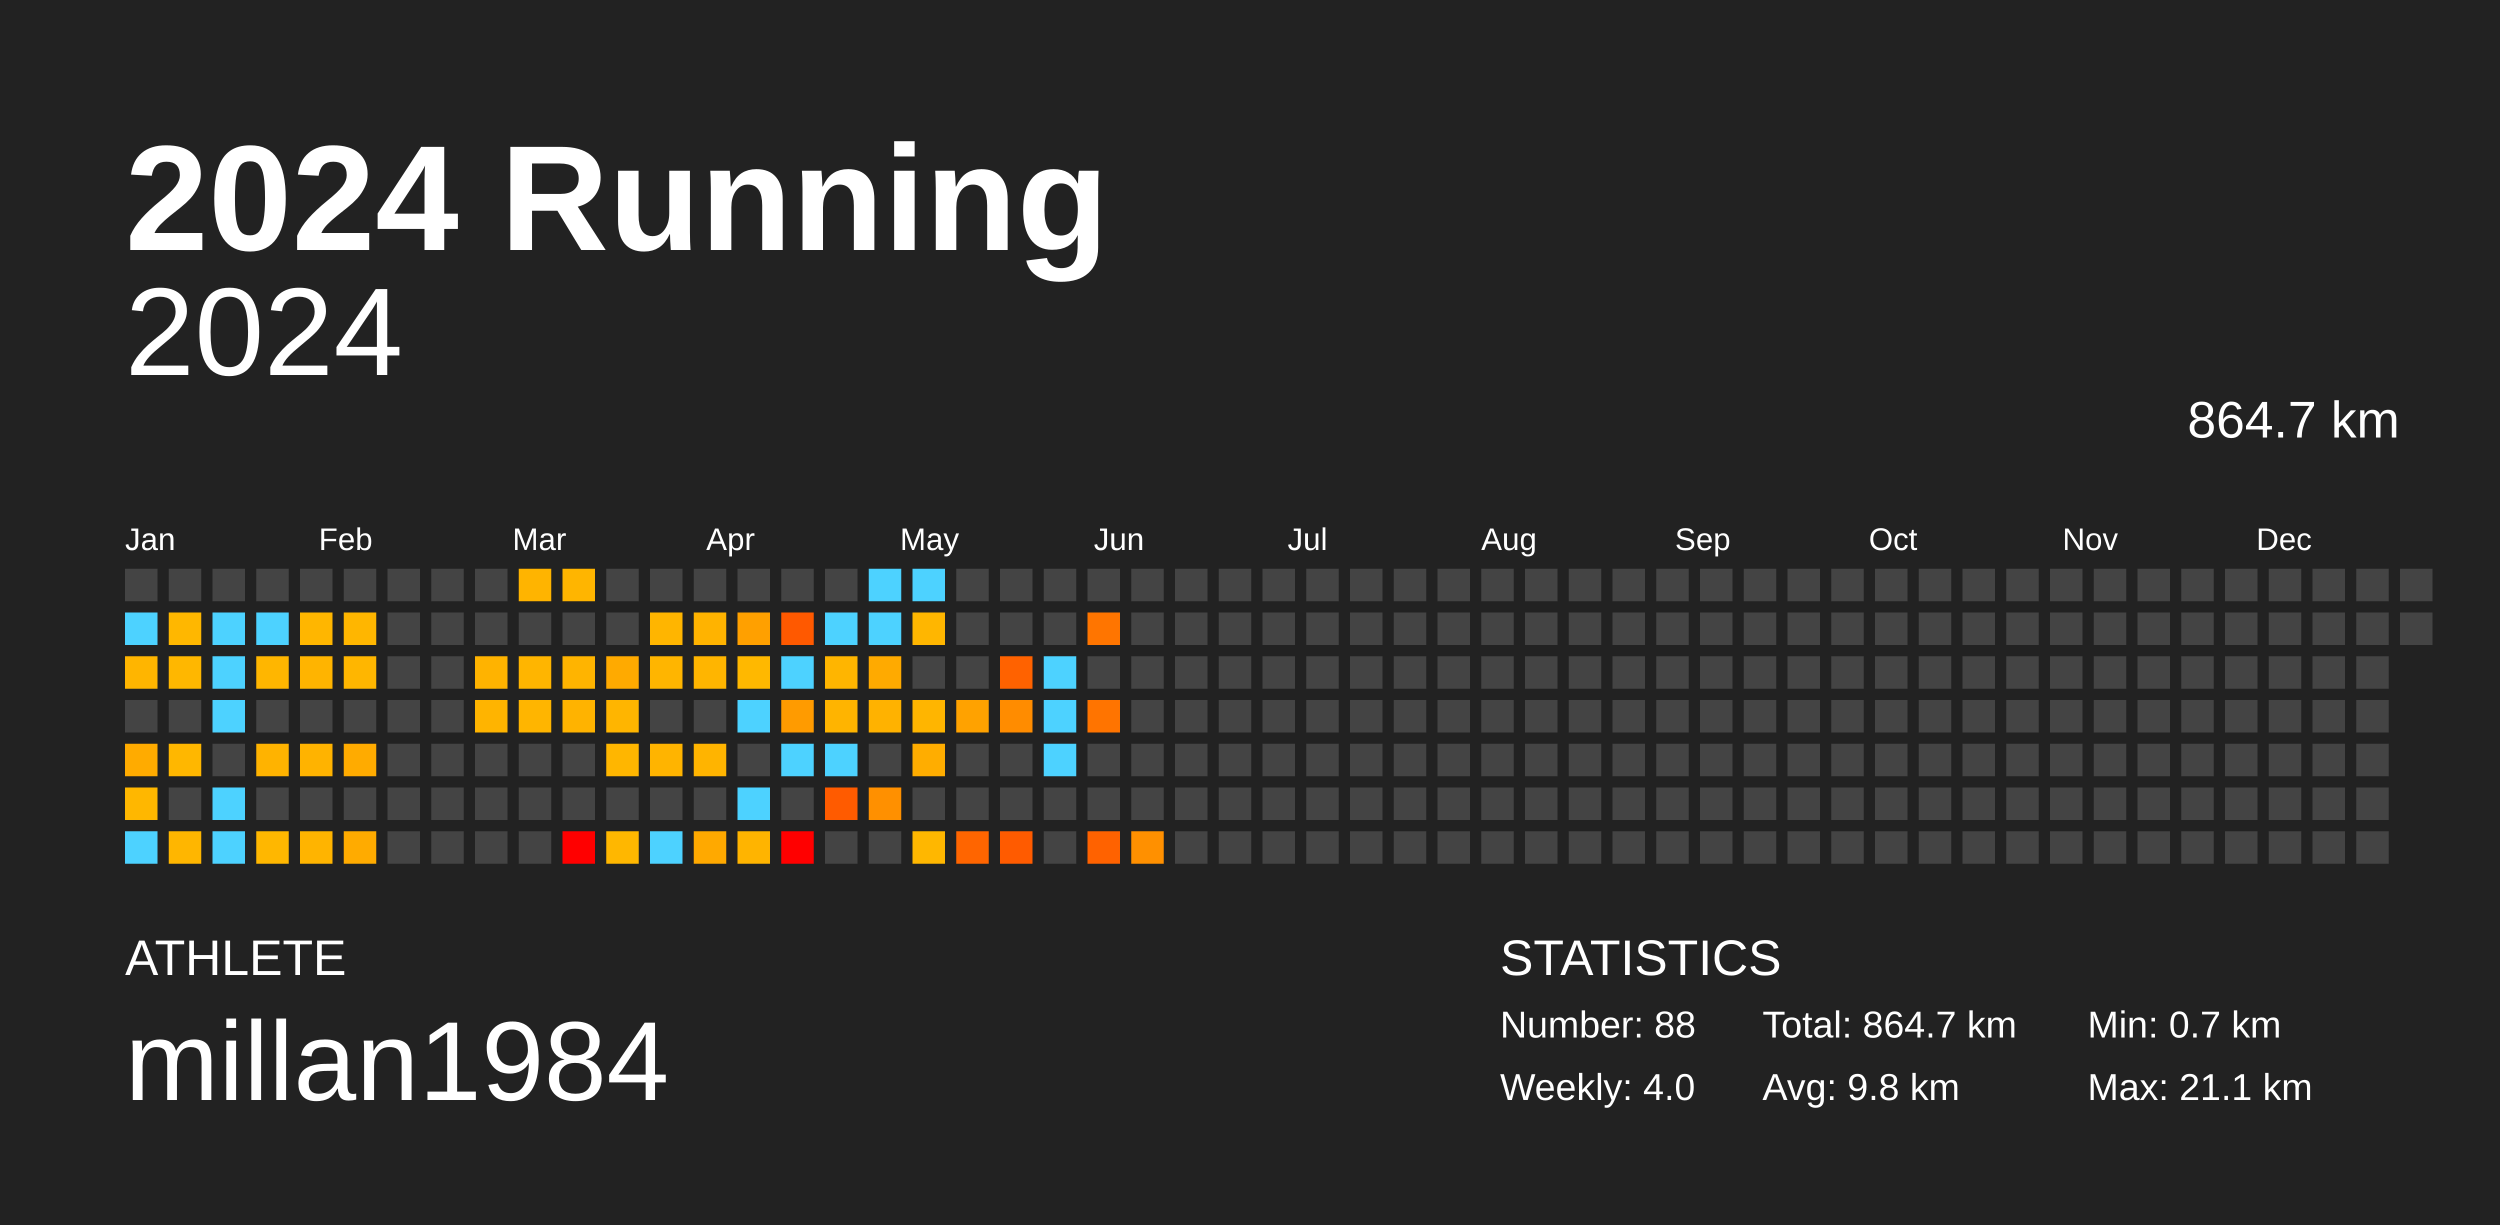
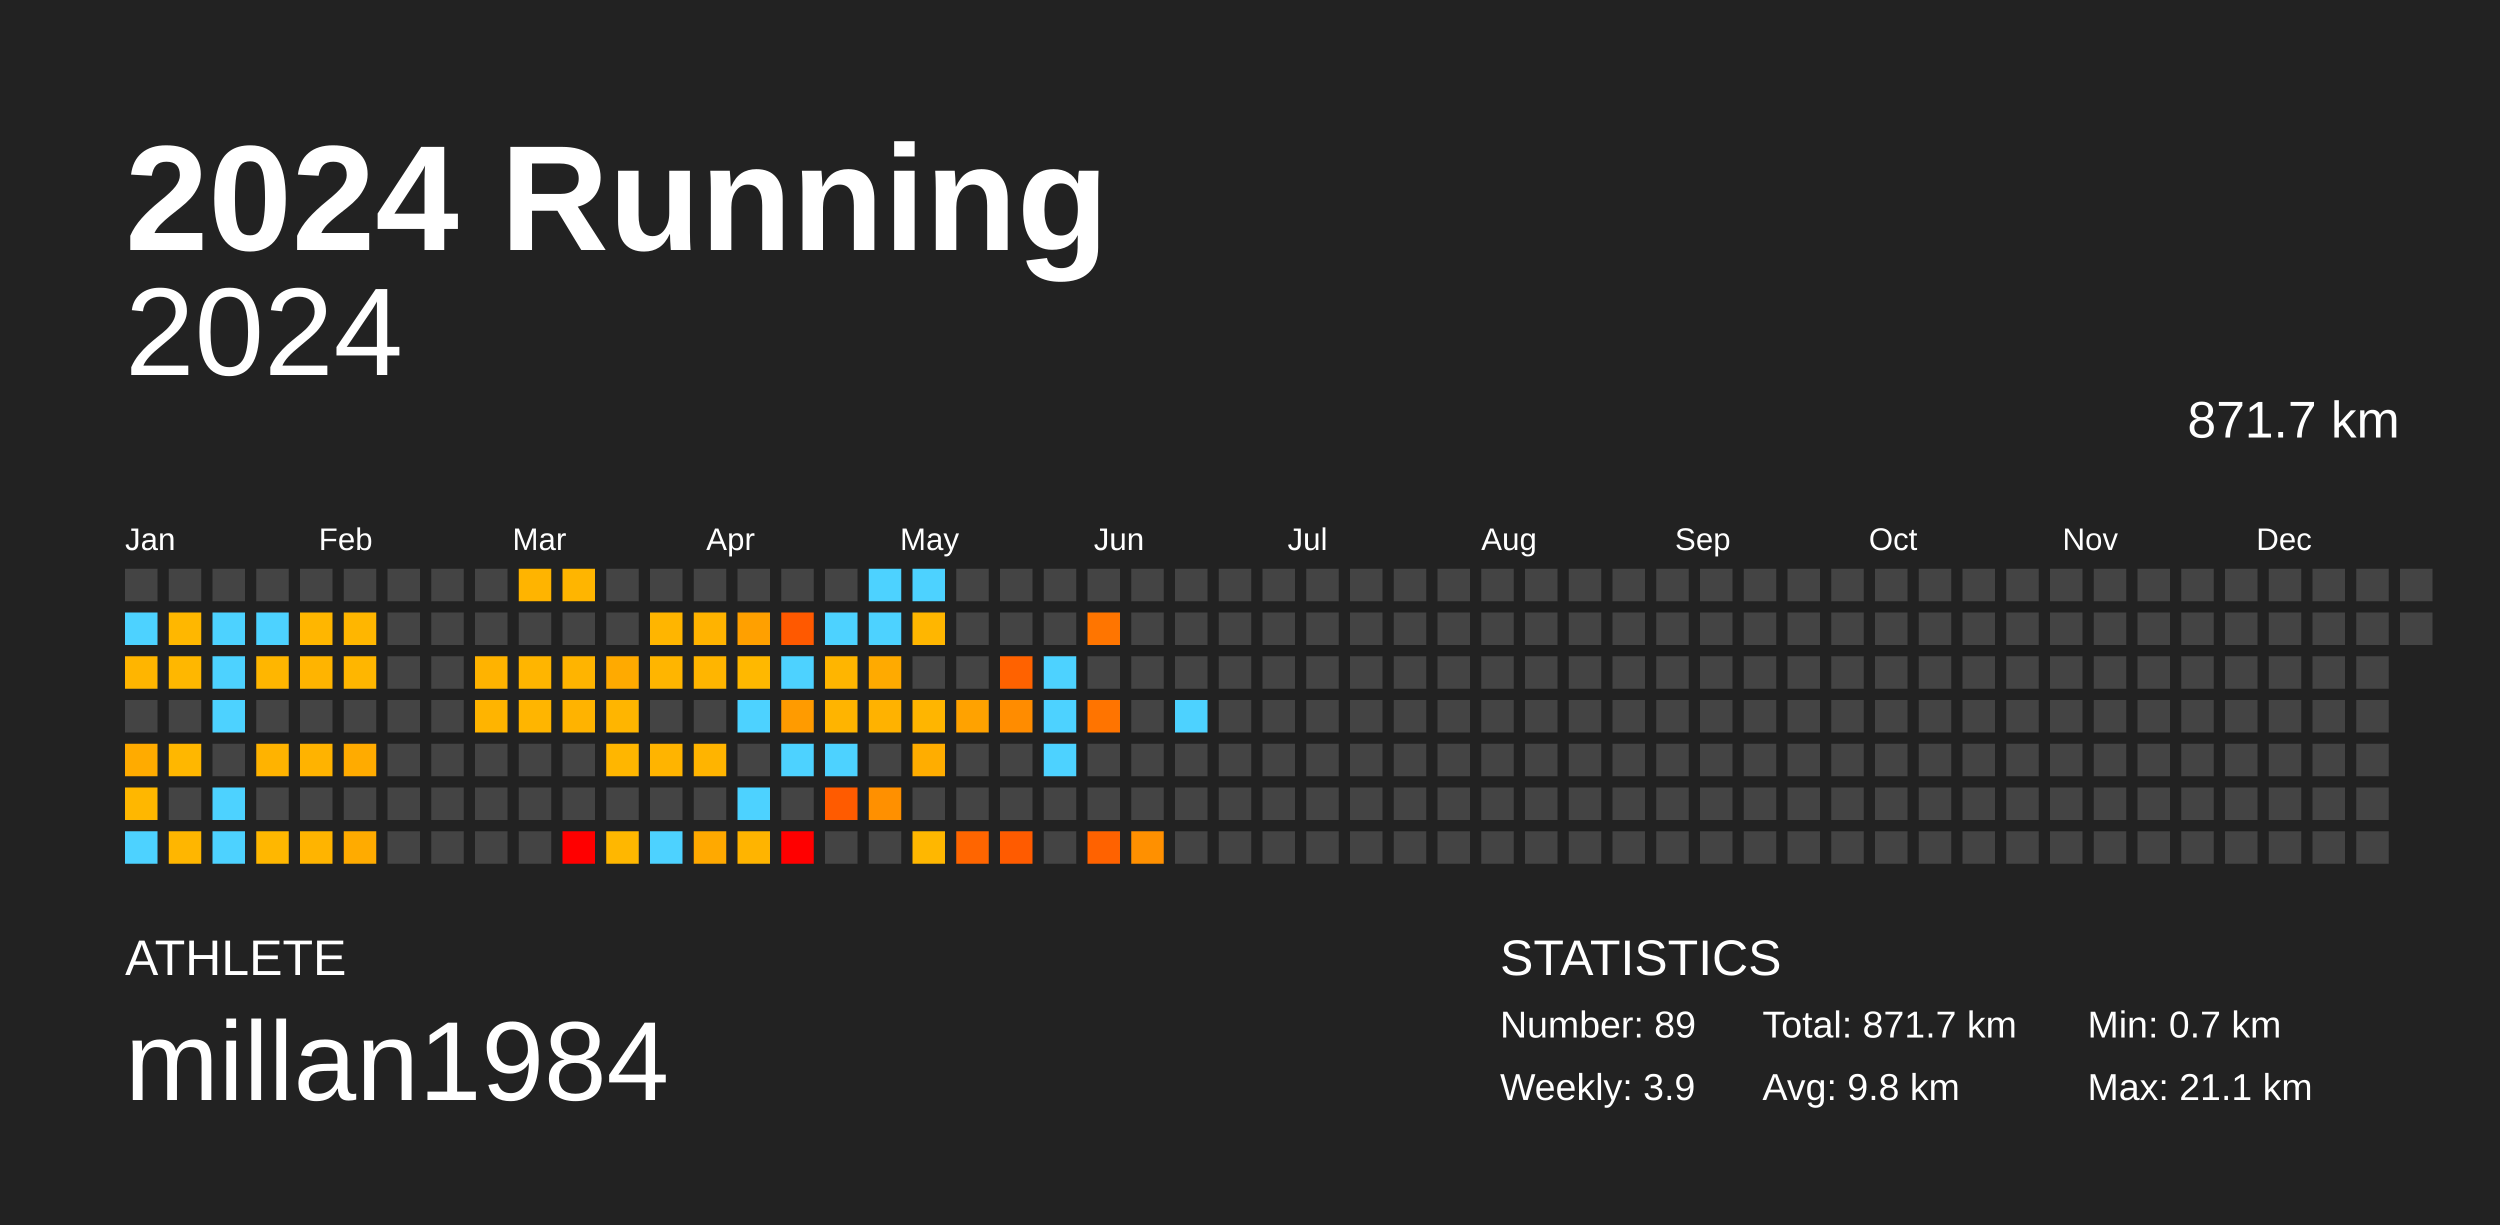
<svg xmlns="http://www.w3.org/2000/svg" baseProfile="full" height="98mm" version="1.1" viewBox="0,0,200,98" width="200mm">
  <defs />
  <rect fill="#222222" height="98" width="200" x="0" y="0" />
  <text fill="#FFFFFF" style="font-size:12px; font-family:Arial; font-weight:bold;" x="10" y="20">2024 Running</text>
  <text fill="#FFFFFF" style="font-size:4px; font-family:Arial" x="10" y="78">ATHLETE</text>
  <text fill="#FFFFFF" style="font-size:9px; font-family:Arial" x="10" y="88">millan1984</text>
  <text fill="#FFFFFF" style="font-size:4px; font-family:Arial" x="120" y="78">STATISTICS</text>
-   <text fill="#FFFFFF" style="font-size:3px; font-family:Arial" x="120" y="83">Number: 88</text>
-   <text fill="#FFFFFF" style="font-size:3px; font-family:Arial" x="120" y="88">Weekly: 4.0</text>
-   <text fill="#FFFFFF" style="font-size:3px; font-family:Arial" x="141" y="83">Total: 864.7 km</text>
+   <text fill="#FFFFFF" style="font-size:3px; font-family:Arial" x="120" y="83">Number: 89</text>
+   <text fill="#FFFFFF" style="font-size:3px; font-family:Arial" x="120" y="88">Weekly: 3.9</text>
+   <text fill="#FFFFFF" style="font-size:3px; font-family:Arial" x="141" y="83">Total: 871.7 km</text>
  <text fill="#FFFFFF" style="font-size:3px; font-family:Arial" x="141" y="88">Avg: 9.8 km</text>
  <text fill="#FFFFFF" style="font-size:3px; font-family:Arial" x="167" y="83">Min: 0.7 km</text>
  <text fill="#FFFFFF" style="font-size:3px; font-family:Arial" x="167" y="88">Max: 21.1 km</text>
  <text alignment-baseline="hanging" fill="#FFFFFF" style="font-size:10.0px; font-family:Arial;" x="10" y="30">2024</text>
-   <text alignment-baseline="hanging" fill="#FFFFFF" style="font-size:4.125px; font-family:Arial;" x="175" y="35">864.7 km</text>
+   <text alignment-baseline="hanging" fill="#FFFFFF" style="font-size:4.125px; font-family:Arial;" x="175" y="35">871.7 km</text>
  <text fill="#FFFFFF" style="font-size:2.5px; font-family:Arial" x="10.0" y="44">Jan</text>
  <text fill="#FFFFFF" style="font-size:2.5px; font-family:Arial" x="25.5" y="44">Feb</text>
  <text fill="#FFFFFF" style="font-size:2.5px; font-family:Arial" x="41.0" y="44">Mar</text>
  <text fill="#FFFFFF" style="font-size:2.5px; font-family:Arial" x="56.5" y="44">Apr</text>
  <text fill="#FFFFFF" style="font-size:2.5px; font-family:Arial" x="72.0" y="44">May</text>
  <text fill="#FFFFFF" style="font-size:2.5px; font-family:Arial" x="87.5" y="44">Jun</text>
  <text fill="#FFFFFF" style="font-size:2.5px; font-family:Arial" x="103.0" y="44">Jul</text>
  <text fill="#FFFFFF" style="font-size:2.5px; font-family:Arial" x="118.5" y="44">Aug</text>
  <text fill="#FFFFFF" style="font-size:2.5px; font-family:Arial" x="134.0" y="44">Sep</text>
  <text fill="#FFFFFF" style="font-size:2.5px; font-family:Arial" x="149.5" y="44">Oct</text>
  <text fill="#FFFFFF" style="font-size:2.5px; font-family:Arial" x="165.0" y="44">Nov</text>
  <text fill="#FFFFFF" style="font-size:2.5px; font-family:Arial" x="180.5" y="44">Dec</text>
  <rect fill="#444444" height="2.6" width="2.6" x="10.0" y="45.5" />
  <rect fill="#4dd2ff" height="2.6" width="2.6" x="10.0" y="49.0" />
  <rect fill="#ffb500" height="2.6" width="2.6" x="10.0" y="52.5" />
  <rect fill="#444444" height="2.6" width="2.6" x="10.0" y="56.0" />
  <rect fill="#ffab00" height="2.6" width="2.6" x="10.0" y="59.5" />
  <rect fill="#ffb700" height="2.6" width="2.6" x="10.0" y="63.0" />
  <rect fill="#4dd2ff" height="2.6" width="2.6" x="10.0" y="66.5" />
  <rect fill="#444444" height="2.6" width="2.6" x="13.5" y="45.5" />
  <rect fill="#ffb700" height="2.6" width="2.6" x="13.5" y="49.0" />
  <rect fill="#ffb700" height="2.6" width="2.6" x="13.5" y="52.5" />
  <rect fill="#444444" height="2.6" width="2.6" x="13.5" y="56.0" />
  <rect fill="#ffb700" height="2.6" width="2.6" x="13.5" y="59.5" />
  <rect fill="#444444" height="2.6" width="2.6" x="13.5" y="63.0" />
  <rect fill="#ffb600" height="2.6" width="2.6" x="13.5" y="66.5" />
  <rect fill="#444444" height="2.6" width="2.6" x="17.0" y="45.5" />
  <rect fill="#4dd2ff" height="2.6" width="2.6" x="17.0" y="49.0" />
  <rect fill="#4dd2ff" height="2.6" width="2.6" x="17.0" y="52.5" />
  <rect fill="#4dd2ff" height="2.6" width="2.6" x="17.0" y="56.0" />
  <rect fill="#444444" height="2.6" width="2.6" x="17.0" y="59.5" />
  <rect fill="#4dd2ff" height="2.6" width="2.6" x="17.0" y="63.0" />
  <rect fill="#4dd2ff" height="2.6" width="2.6" x="17.0" y="66.5" />
  <rect fill="#444444" height="2.6" width="2.6" x="20.5" y="45.5" />
  <rect fill="#4dd2ff" height="2.6" width="2.6" x="20.5" y="49.0" />
  <rect fill="#ffb600" height="2.6" width="2.6" x="20.5" y="52.5" />
  <rect fill="#444444" height="2.6" width="2.6" x="20.5" y="56.0" />
  <rect fill="#ffb300" height="2.6" width="2.6" x="20.5" y="59.5" />
  <rect fill="#444444" height="2.6" width="2.6" x="20.5" y="63.0" />
  <rect fill="#ffb700" height="2.6" width="2.6" x="20.5" y="66.5" />
  <rect fill="#444444" height="2.6" width="2.6" x="24.0" y="45.5" />
  <rect fill="#ffb600" height="2.6" width="2.6" x="24.0" y="49.0" />
  <rect fill="#ffb400" height="2.6" width="2.6" x="24.0" y="52.5" />
  <rect fill="#444444" height="2.6" width="2.6" x="24.0" y="56.0" />
  <rect fill="#ffb300" height="2.6" width="2.6" x="24.0" y="59.5" />
  <rect fill="#444444" height="2.6" width="2.6" x="24.0" y="63.0" />
  <rect fill="#ffb400" height="2.6" width="2.6" x="24.0" y="66.5" />
  <rect fill="#444444" height="2.6" width="2.6" x="27.5" y="45.5" />
  <rect fill="#ffb600" height="2.6" width="2.6" x="27.5" y="49.0" />
  <rect fill="#ffb600" height="2.6" width="2.6" x="27.5" y="52.5" />
  <rect fill="#444444" height="2.6" width="2.6" x="27.5" y="56.0" />
  <rect fill="#ffab00" height="2.6" width="2.6" x="27.5" y="59.5" />
  <rect fill="#444444" height="2.6" width="2.6" x="27.5" y="63.0" />
  <rect fill="#ffab00" height="2.6" width="2.6" x="27.5" y="66.5" />
  <rect fill="#444444" height="2.6" width="2.6" x="31.0" y="45.5" />
  <rect fill="#444444" height="2.6" width="2.6" x="31.0" y="49.0" />
  <rect fill="#444444" height="2.6" width="2.6" x="31.0" y="52.5" />
  <rect fill="#444444" height="2.6" width="2.6" x="31.0" y="56.0" />
  <rect fill="#444444" height="2.6" width="2.6" x="31.0" y="59.5" />
  <rect fill="#444444" height="2.6" width="2.6" x="31.0" y="63.0" />
  <rect fill="#444444" height="2.6" width="2.6" x="31.0" y="66.5" />
  <rect fill="#444444" height="2.6" width="2.6" x="34.5" y="45.5" />
  <rect fill="#444444" height="2.6" width="2.6" x="34.5" y="49.0" />
  <rect fill="#444444" height="2.6" width="2.6" x="34.5" y="52.5" />
  <rect fill="#444444" height="2.6" width="2.6" x="34.5" y="56.0" />
  <rect fill="#444444" height="2.6" width="2.6" x="34.5" y="59.5" />
  <rect fill="#444444" height="2.6" width="2.6" x="34.5" y="63.0" />
  <rect fill="#444444" height="2.6" width="2.6" x="34.5" y="66.5" />
  <rect fill="#444444" height="2.6" width="2.6" x="38.0" y="45.5" />
  <rect fill="#444444" height="2.6" width="2.6" x="38.0" y="49.0" />
  <rect fill="#ffb300" height="2.6" width="2.6" x="38.0" y="52.5" />
  <rect fill="#ffb400" height="2.6" width="2.6" x="38.0" y="56.0" />
  <rect fill="#444444" height="2.6" width="2.6" x="38.0" y="59.5" />
  <rect fill="#444444" height="2.6" width="2.6" x="38.0" y="63.0" />
  <rect fill="#444444" height="2.6" width="2.6" x="38.0" y="66.5" />
  <rect fill="#ffb400" height="2.6" width="2.6" x="41.5" y="45.5" />
  <rect fill="#444444" height="2.6" width="2.6" x="41.5" y="49.0" />
  <rect fill="#ffb500" height="2.6" width="2.6" x="41.5" y="52.5" />
  <rect fill="#ffb500" height="2.6" width="2.6" x="41.5" y="56.0" />
  <rect fill="#444444" height="2.6" width="2.6" x="41.5" y="59.5" />
  <rect fill="#444444" height="2.6" width="2.6" x="41.5" y="63.0" />
  <rect fill="#444444" height="2.6" width="2.6" x="41.5" y="66.5" />
  <rect fill="#ffb500" height="2.6" width="2.6" x="45.0" y="45.5" />
  <rect fill="#444444" height="2.6" width="2.6" x="45.0" y="49.0" />
  <rect fill="#ffb400" height="2.6" width="2.6" x="45.0" y="52.5" />
  <rect fill="#ffb300" height="2.6" width="2.6" x="45.0" y="56.0" />
  <rect fill="#444444" height="2.6" width="2.6" x="45.0" y="59.5" />
  <rect fill="#444444" height="2.6" width="2.6" x="45.0" y="63.0" />
  <rect fill="red" height="2.6" width="2.6" x="45.0" y="66.5" />
  <rect fill="#444444" height="2.6" width="2.6" x="48.5" y="45.5" />
  <rect fill="#444444" height="2.6" width="2.6" x="48.5" y="49.0" />
  <rect fill="#ffaa00" height="2.6" width="2.6" x="48.5" y="52.5" />
  <rect fill="#ffb500" height="2.6" width="2.6" x="48.5" y="56.0" />
  <rect fill="#ffb600" height="2.6" width="2.6" x="48.5" y="59.5" />
  <rect fill="#444444" height="2.6" width="2.6" x="48.5" y="63.0" />
  <rect fill="#ffb700" height="2.6" width="2.6" x="48.5" y="66.5" />
  <rect fill="#444444" height="2.6" width="2.6" x="52.0" y="45.5" />
  <rect fill="#ffb500" height="2.6" width="2.6" x="52.0" y="49.0" />
  <rect fill="#ffb500" height="2.6" width="2.6" x="52.0" y="52.5" />
  <rect fill="#444444" height="2.6" width="2.6" x="52.0" y="56.0" />
  <rect fill="#ffb400" height="2.6" width="2.6" x="52.0" y="59.5" />
  <rect fill="#444444" height="2.6" width="2.6" x="52.0" y="63.0" />
  <rect fill="#4dd2ff" height="2.6" width="2.6" x="52.0" y="66.5" />
  <rect fill="#444444" height="2.6" width="2.6" x="55.5" y="45.5" />
  <rect fill="#ffb300" height="2.6" width="2.6" x="55.5" y="49.0" />
  <rect fill="#ffb500" height="2.6" width="2.6" x="55.5" y="52.5" />
  <rect fill="#444444" height="2.6" width="2.6" x="55.5" y="56.0" />
  <rect fill="#ffb400" height="2.6" width="2.6" x="55.5" y="59.5" />
  <rect fill="#444444" height="2.6" width="2.6" x="55.5" y="63.0" />
  <rect fill="#ffa900" height="2.6" width="2.6" x="55.5" y="66.5" />
  <rect fill="#444444" height="2.6" width="2.6" x="59.0" y="45.5" />
  <rect fill="#ffa000" height="2.6" width="2.6" x="59.0" y="49.0" />
  <rect fill="#ffb800" height="2.6" width="2.6" x="59.0" y="52.5" />
  <rect fill="#4dd2ff" height="2.6" width="2.6" x="59.0" y="56.0" />
  <rect fill="#444444" height="2.6" width="2.6" x="59.0" y="59.5" />
  <rect fill="#4dd2ff" height="2.6" width="2.6" x="59.0" y="63.0" />
  <rect fill="#ffb400" height="2.6" width="2.6" x="59.0" y="66.5" />
  <rect fill="#444444" height="2.6" width="2.6" x="62.5" y="45.5" />
  <rect fill="#ff5900" height="2.6" width="2.6" x="62.5" y="49.0" />
  <rect fill="#4dd2ff" height="2.6" width="2.6" x="62.5" y="52.5" />
  <rect fill="#ff9b00" height="2.6" width="2.6" x="62.5" y="56.0" />
  <rect fill="#4dd2ff" height="2.6" width="2.6" x="62.5" y="59.5" />
  <rect fill="#444444" height="2.6" width="2.6" x="62.5" y="63.0" />
  <rect fill="red" height="2.6" width="2.6" x="62.5" y="66.5" />
  <rect fill="#444444" height="2.6" width="2.6" x="66.0" y="45.5" />
  <rect fill="#4dd2ff" height="2.6" width="2.6" x="66.0" y="49.0" />
  <rect fill="#ffb500" height="2.6" width="2.6" x="66.0" y="52.5" />
  <rect fill="#ffb400" height="2.6" width="2.6" x="66.0" y="56.0" />
  <rect fill="#4dd2ff" height="2.6" width="2.6" x="66.0" y="59.5" />
  <rect fill="#ff5b00" height="2.6" width="2.6" x="66.0" y="63.0" />
  <rect fill="#444444" height="2.6" width="2.6" x="66.0" y="66.5" />
  <rect fill="#4dd2ff" height="2.6" width="2.6" x="69.5" y="45.5" />
  <rect fill="#4dd2ff" height="2.6" width="2.6" x="69.5" y="49.0" />
  <rect fill="#ffaa00" height="2.6" width="2.6" x="69.5" y="52.5" />
  <rect fill="#ffb200" height="2.6" width="2.6" x="69.5" y="56.0" />
  <rect fill="#444444" height="2.6" width="2.6" x="69.5" y="59.5" />
  <rect fill="#ff9000" height="2.6" width="2.6" x="69.5" y="63.0" />
  <rect fill="#444444" height="2.6" width="2.6" x="69.5" y="66.5" />
  <rect fill="#4dd2ff" height="2.6" width="2.6" x="73.0" y="45.5" />
  <rect fill="#ffb600" height="2.6" width="2.6" x="73.0" y="49.0" />
  <rect fill="#444444" height="2.6" width="2.6" x="73.0" y="52.5" />
  <rect fill="#ffb500" height="2.6" width="2.6" x="73.0" y="56.0" />
  <rect fill="#ffad00" height="2.6" width="2.6" x="73.0" y="59.5" />
  <rect fill="#444444" height="2.6" width="2.6" x="73.0" y="63.0" />
  <rect fill="#ffb700" height="2.6" width="2.6" x="73.0" y="66.5" />
  <rect fill="#444444" height="2.6" width="2.6" x="76.5" y="45.5" />
  <rect fill="#444444" height="2.6" width="2.6" x="76.5" y="49.0" />
  <rect fill="#444444" height="2.6" width="2.6" x="76.5" y="52.5" />
  <rect fill="#ffa200" height="2.6" width="2.6" x="76.5" y="56.0" />
  <rect fill="#444444" height="2.6" width="2.6" x="76.5" y="59.5" />
  <rect fill="#444444" height="2.6" width="2.6" x="76.5" y="63.0" />
  <rect fill="#ff6500" height="2.6" width="2.6" x="76.5" y="66.5" />
  <rect fill="#444444" height="2.6" width="2.6" x="80.0" y="45.5" />
  <rect fill="#444444" height="2.6" width="2.6" x="80.0" y="49.0" />
  <rect fill="#ff6200" height="2.6" width="2.6" x="80.0" y="52.5" />
  <rect fill="#ff8c00" height="2.6" width="2.6" x="80.0" y="56.0" />
  <rect fill="#444444" height="2.6" width="2.6" x="80.0" y="59.5" />
  <rect fill="#444444" height="2.6" width="2.6" x="80.0" y="63.0" />
  <rect fill="#ff5b00" height="2.6" width="2.6" x="80.0" y="66.5" />
  <rect fill="#444444" height="2.6" width="2.6" x="83.5" y="45.5" />
  <rect fill="#444444" height="2.6" width="2.6" x="83.5" y="49.0" />
  <rect fill="#4dd2ff" height="2.6" width="2.6" x="83.5" y="52.5" />
  <rect fill="#4dd2ff" height="2.6" width="2.6" x="83.5" y="56.0" />
  <rect fill="#4dd2ff" height="2.6" width="2.6" x="83.5" y="59.5" />
  <rect fill="#444444" height="2.6" width="2.6" x="83.5" y="63.0" />
  <rect fill="#444444" height="2.6" width="2.6" x="83.5" y="66.5" />
  <rect fill="#444444" height="2.6" width="2.6" x="87.0" y="45.5" />
  <rect fill="#ff7500" height="2.6" width="2.6" x="87.0" y="49.0" />
  <rect fill="#444444" height="2.6" width="2.6" x="87.0" y="52.5" />
  <rect fill="#ff7400" height="2.6" width="2.6" x="87.0" y="56.0" />
  <rect fill="#444444" height="2.6" width="2.6" x="87.0" y="59.5" />
  <rect fill="#444444" height="2.6" width="2.6" x="87.0" y="63.0" />
  <rect fill="#ff6200" height="2.6" width="2.6" x="87.0" y="66.5" />
  <rect fill="#444444" height="2.6" width="2.6" x="90.5" y="45.5" />
  <rect fill="#444444" height="2.6" width="2.6" x="90.5" y="49.0" />
  <rect fill="#444444" height="2.6" width="2.6" x="90.5" y="52.5" />
  <rect fill="#444444" height="2.6" width="2.6" x="90.5" y="56.0" />
  <rect fill="#444444" height="2.6" width="2.6" x="90.5" y="59.5" />
  <rect fill="#444444" height="2.6" width="2.6" x="90.5" y="63.0" />
  <rect fill="#ff9000" height="2.6" width="2.6" x="90.5" y="66.5" />
  <rect fill="#444444" height="2.6" width="2.6" x="94.0" y="45.5" />
  <rect fill="#444444" height="2.6" width="2.6" x="94.0" y="49.0" />
  <rect fill="#444444" height="2.6" width="2.6" x="94.0" y="52.5" />
-   <rect fill="#444444" height="2.6" width="2.6" x="94.0" y="56.0" />
+   <rect fill="#4dd2ff" height="2.6" width="2.6" x="94.0" y="56.0" />
  <rect fill="#444444" height="2.6" width="2.6" x="94.0" y="59.5" />
  <rect fill="#444444" height="2.6" width="2.6" x="94.0" y="63.0" />
  <rect fill="#444444" height="2.6" width="2.6" x="94.0" y="66.5" />
  <rect fill="#444444" height="2.6" width="2.6" x="97.5" y="45.5" />
  <rect fill="#444444" height="2.6" width="2.6" x="97.5" y="49.0" />
  <rect fill="#444444" height="2.6" width="2.6" x="97.5" y="52.5" />
  <rect fill="#444444" height="2.6" width="2.6" x="97.5" y="56.0" />
  <rect fill="#444444" height="2.6" width="2.6" x="97.5" y="59.5" />
  <rect fill="#444444" height="2.6" width="2.6" x="97.5" y="63.0" />
  <rect fill="#444444" height="2.6" width="2.6" x="97.5" y="66.5" />
  <rect fill="#444444" height="2.6" width="2.6" x="101.0" y="45.5" />
  <rect fill="#444444" height="2.6" width="2.6" x="101.0" y="49.0" />
  <rect fill="#444444" height="2.6" width="2.6" x="101.0" y="52.5" />
  <rect fill="#444444" height="2.6" width="2.6" x="101.0" y="56.0" />
  <rect fill="#444444" height="2.6" width="2.6" x="101.0" y="59.5" />
  <rect fill="#444444" height="2.6" width="2.6" x="101.0" y="63.0" />
  <rect fill="#444444" height="2.6" width="2.6" x="101.0" y="66.5" />
  <rect fill="#444444" height="2.6" width="2.6" x="104.5" y="45.5" />
  <rect fill="#444444" height="2.6" width="2.6" x="104.5" y="49.0" />
  <rect fill="#444444" height="2.6" width="2.6" x="104.5" y="52.5" />
  <rect fill="#444444" height="2.6" width="2.6" x="104.5" y="56.0" />
  <rect fill="#444444" height="2.6" width="2.6" x="104.5" y="59.5" />
  <rect fill="#444444" height="2.6" width="2.6" x="104.5" y="63.0" />
  <rect fill="#444444" height="2.6" width="2.6" x="104.5" y="66.5" />
  <rect fill="#444444" height="2.6" width="2.6" x="108.0" y="45.5" />
  <rect fill="#444444" height="2.6" width="2.6" x="108.0" y="49.0" />
  <rect fill="#444444" height="2.6" width="2.6" x="108.0" y="52.5" />
  <rect fill="#444444" height="2.6" width="2.6" x="108.0" y="56.0" />
  <rect fill="#444444" height="2.6" width="2.6" x="108.0" y="59.5" />
  <rect fill="#444444" height="2.6" width="2.6" x="108.0" y="63.0" />
  <rect fill="#444444" height="2.6" width="2.6" x="108.0" y="66.5" />
  <rect fill="#444444" height="2.6" width="2.6" x="111.5" y="45.5" />
  <rect fill="#444444" height="2.6" width="2.6" x="111.5" y="49.0" />
  <rect fill="#444444" height="2.6" width="2.6" x="111.5" y="52.5" />
  <rect fill="#444444" height="2.6" width="2.6" x="111.5" y="56.0" />
  <rect fill="#444444" height="2.6" width="2.6" x="111.5" y="59.5" />
  <rect fill="#444444" height="2.6" width="2.6" x="111.5" y="63.0" />
  <rect fill="#444444" height="2.6" width="2.6" x="111.5" y="66.5" />
  <rect fill="#444444" height="2.6" width="2.6" x="115.0" y="45.5" />
  <rect fill="#444444" height="2.6" width="2.6" x="115.0" y="49.0" />
  <rect fill="#444444" height="2.6" width="2.6" x="115.0" y="52.5" />
  <rect fill="#444444" height="2.6" width="2.6" x="115.0" y="56.0" />
  <rect fill="#444444" height="2.6" width="2.6" x="115.0" y="59.5" />
  <rect fill="#444444" height="2.6" width="2.6" x="115.0" y="63.0" />
  <rect fill="#444444" height="2.6" width="2.6" x="115.0" y="66.5" />
  <rect fill="#444444" height="2.6" width="2.6" x="118.5" y="45.5" />
  <rect fill="#444444" height="2.6" width="2.6" x="118.5" y="49.0" />
  <rect fill="#444444" height="2.6" width="2.6" x="118.5" y="52.5" />
  <rect fill="#444444" height="2.6" width="2.6" x="118.5" y="56.0" />
  <rect fill="#444444" height="2.6" width="2.6" x="118.5" y="59.5" />
  <rect fill="#444444" height="2.6" width="2.6" x="118.5" y="63.0" />
  <rect fill="#444444" height="2.6" width="2.6" x="118.5" y="66.5" />
  <rect fill="#444444" height="2.6" width="2.6" x="122.0" y="45.5" />
  <rect fill="#444444" height="2.6" width="2.6" x="122.0" y="49.0" />
  <rect fill="#444444" height="2.6" width="2.6" x="122.0" y="52.5" />
  <rect fill="#444444" height="2.6" width="2.6" x="122.0" y="56.0" />
  <rect fill="#444444" height="2.6" width="2.6" x="122.0" y="59.5" />
  <rect fill="#444444" height="2.6" width="2.6" x="122.0" y="63.0" />
  <rect fill="#444444" height="2.6" width="2.6" x="122.0" y="66.5" />
  <rect fill="#444444" height="2.6" width="2.6" x="125.5" y="45.5" />
  <rect fill="#444444" height="2.6" width="2.6" x="125.5" y="49.0" />
  <rect fill="#444444" height="2.6" width="2.6" x="125.5" y="52.5" />
  <rect fill="#444444" height="2.6" width="2.6" x="125.5" y="56.0" />
  <rect fill="#444444" height="2.6" width="2.6" x="125.5" y="59.5" />
  <rect fill="#444444" height="2.6" width="2.6" x="125.5" y="63.0" />
  <rect fill="#444444" height="2.6" width="2.6" x="125.5" y="66.5" />
  <rect fill="#444444" height="2.6" width="2.6" x="129.0" y="45.5" />
  <rect fill="#444444" height="2.6" width="2.6" x="129.0" y="49.0" />
  <rect fill="#444444" height="2.6" width="2.6" x="129.0" y="52.5" />
  <rect fill="#444444" height="2.6" width="2.6" x="129.0" y="56.0" />
  <rect fill="#444444" height="2.6" width="2.6" x="129.0" y="59.5" />
  <rect fill="#444444" height="2.6" width="2.6" x="129.0" y="63.0" />
  <rect fill="#444444" height="2.6" width="2.6" x="129.0" y="66.5" />
  <rect fill="#444444" height="2.6" width="2.6" x="132.5" y="45.5" />
  <rect fill="#444444" height="2.6" width="2.6" x="132.5" y="49.0" />
  <rect fill="#444444" height="2.6" width="2.6" x="132.5" y="52.5" />
  <rect fill="#444444" height="2.6" width="2.6" x="132.5" y="56.0" />
  <rect fill="#444444" height="2.6" width="2.6" x="132.5" y="59.5" />
  <rect fill="#444444" height="2.6" width="2.6" x="132.5" y="63.0" />
  <rect fill="#444444" height="2.6" width="2.6" x="132.5" y="66.5" />
  <rect fill="#444444" height="2.6" width="2.6" x="136.0" y="45.5" />
  <rect fill="#444444" height="2.6" width="2.6" x="136.0" y="49.0" />
  <rect fill="#444444" height="2.6" width="2.6" x="136.0" y="52.5" />
  <rect fill="#444444" height="2.6" width="2.6" x="136.0" y="56.0" />
  <rect fill="#444444" height="2.6" width="2.6" x="136.0" y="59.5" />
  <rect fill="#444444" height="2.6" width="2.6" x="136.0" y="63.0" />
  <rect fill="#444444" height="2.6" width="2.6" x="136.0" y="66.5" />
  <rect fill="#444444" height="2.6" width="2.6" x="139.5" y="45.5" />
  <rect fill="#444444" height="2.6" width="2.6" x="139.5" y="49.0" />
  <rect fill="#444444" height="2.6" width="2.6" x="139.5" y="52.5" />
  <rect fill="#444444" height="2.6" width="2.6" x="139.5" y="56.0" />
  <rect fill="#444444" height="2.6" width="2.6" x="139.5" y="59.5" />
  <rect fill="#444444" height="2.6" width="2.6" x="139.5" y="63.0" />
  <rect fill="#444444" height="2.6" width="2.6" x="139.5" y="66.5" />
  <rect fill="#444444" height="2.6" width="2.6" x="143.0" y="45.5" />
  <rect fill="#444444" height="2.6" width="2.6" x="143.0" y="49.0" />
  <rect fill="#444444" height="2.6" width="2.6" x="143.0" y="52.5" />
  <rect fill="#444444" height="2.6" width="2.6" x="143.0" y="56.0" />
  <rect fill="#444444" height="2.6" width="2.6" x="143.0" y="59.5" />
  <rect fill="#444444" height="2.6" width="2.6" x="143.0" y="63.0" />
  <rect fill="#444444" height="2.6" width="2.6" x="143.0" y="66.5" />
  <rect fill="#444444" height="2.6" width="2.6" x="146.5" y="45.5" />
  <rect fill="#444444" height="2.6" width="2.6" x="146.5" y="49.0" />
  <rect fill="#444444" height="2.6" width="2.6" x="146.5" y="52.5" />
  <rect fill="#444444" height="2.6" width="2.6" x="146.5" y="56.0" />
  <rect fill="#444444" height="2.6" width="2.6" x="146.5" y="59.5" />
  <rect fill="#444444" height="2.6" width="2.6" x="146.5" y="63.0" />
  <rect fill="#444444" height="2.6" width="2.6" x="146.5" y="66.5" />
  <rect fill="#444444" height="2.6" width="2.6" x="150.0" y="45.5" />
  <rect fill="#444444" height="2.6" width="2.6" x="150.0" y="49.0" />
  <rect fill="#444444" height="2.6" width="2.6" x="150.0" y="52.5" />
  <rect fill="#444444" height="2.6" width="2.6" x="150.0" y="56.0" />
  <rect fill="#444444" height="2.6" width="2.6" x="150.0" y="59.5" />
  <rect fill="#444444" height="2.6" width="2.6" x="150.0" y="63.0" />
  <rect fill="#444444" height="2.6" width="2.6" x="150.0" y="66.5" />
  <rect fill="#444444" height="2.6" width="2.6" x="153.5" y="45.5" />
  <rect fill="#444444" height="2.6" width="2.6" x="153.5" y="49.0" />
  <rect fill="#444444" height="2.6" width="2.6" x="153.5" y="52.5" />
  <rect fill="#444444" height="2.6" width="2.6" x="153.5" y="56.0" />
  <rect fill="#444444" height="2.6" width="2.6" x="153.5" y="59.5" />
  <rect fill="#444444" height="2.6" width="2.6" x="153.5" y="63.0" />
  <rect fill="#444444" height="2.6" width="2.6" x="153.5" y="66.5" />
  <rect fill="#444444" height="2.6" width="2.6" x="157.0" y="45.5" />
  <rect fill="#444444" height="2.6" width="2.6" x="157.0" y="49.0" />
  <rect fill="#444444" height="2.6" width="2.6" x="157.0" y="52.5" />
  <rect fill="#444444" height="2.6" width="2.6" x="157.0" y="56.0" />
  <rect fill="#444444" height="2.6" width="2.6" x="157.0" y="59.5" />
  <rect fill="#444444" height="2.6" width="2.6" x="157.0" y="63.0" />
  <rect fill="#444444" height="2.6" width="2.6" x="157.0" y="66.5" />
  <rect fill="#444444" height="2.6" width="2.6" x="160.5" y="45.5" />
  <rect fill="#444444" height="2.6" width="2.6" x="160.5" y="49.0" />
  <rect fill="#444444" height="2.6" width="2.6" x="160.5" y="52.5" />
  <rect fill="#444444" height="2.6" width="2.6" x="160.5" y="56.0" />
  <rect fill="#444444" height="2.6" width="2.6" x="160.5" y="59.5" />
  <rect fill="#444444" height="2.6" width="2.6" x="160.5" y="63.0" />
  <rect fill="#444444" height="2.6" width="2.6" x="160.5" y="66.5" />
  <rect fill="#444444" height="2.6" width="2.6" x="164.0" y="45.5" />
  <rect fill="#444444" height="2.6" width="2.6" x="164.0" y="49.0" />
  <rect fill="#444444" height="2.6" width="2.6" x="164.0" y="52.5" />
  <rect fill="#444444" height="2.6" width="2.6" x="164.0" y="56.0" />
  <rect fill="#444444" height="2.6" width="2.6" x="164.0" y="59.5" />
  <rect fill="#444444" height="2.6" width="2.6" x="164.0" y="63.0" />
  <rect fill="#444444" height="2.6" width="2.6" x="164.0" y="66.5" />
  <rect fill="#444444" height="2.6" width="2.6" x="167.5" y="45.5" />
  <rect fill="#444444" height="2.6" width="2.6" x="167.5" y="49.0" />
  <rect fill="#444444" height="2.6" width="2.6" x="167.5" y="52.5" />
  <rect fill="#444444" height="2.6" width="2.6" x="167.5" y="56.0" />
  <rect fill="#444444" height="2.6" width="2.6" x="167.5" y="59.5" />
  <rect fill="#444444" height="2.6" width="2.6" x="167.5" y="63.0" />
  <rect fill="#444444" height="2.6" width="2.6" x="167.5" y="66.5" />
  <rect fill="#444444" height="2.6" width="2.6" x="171.0" y="45.5" />
  <rect fill="#444444" height="2.6" width="2.6" x="171.0" y="49.0" />
  <rect fill="#444444" height="2.6" width="2.6" x="171.0" y="52.5" />
  <rect fill="#444444" height="2.6" width="2.6" x="171.0" y="56.0" />
  <rect fill="#444444" height="2.6" width="2.6" x="171.0" y="59.5" />
  <rect fill="#444444" height="2.6" width="2.6" x="171.0" y="63.0" />
  <rect fill="#444444" height="2.6" width="2.6" x="171.0" y="66.5" />
  <rect fill="#444444" height="2.6" width="2.6" x="174.5" y="45.5" />
  <rect fill="#444444" height="2.6" width="2.6" x="174.5" y="49.0" />
  <rect fill="#444444" height="2.6" width="2.6" x="174.5" y="52.5" />
  <rect fill="#444444" height="2.6" width="2.6" x="174.5" y="56.0" />
  <rect fill="#444444" height="2.6" width="2.6" x="174.5" y="59.5" />
  <rect fill="#444444" height="2.6" width="2.6" x="174.5" y="63.0" />
  <rect fill="#444444" height="2.6" width="2.6" x="174.5" y="66.5" />
  <rect fill="#444444" height="2.6" width="2.6" x="178.0" y="45.5" />
  <rect fill="#444444" height="2.6" width="2.6" x="178.0" y="49.0" />
  <rect fill="#444444" height="2.6" width="2.6" x="178.0" y="52.5" />
  <rect fill="#444444" height="2.6" width="2.6" x="178.0" y="56.0" />
  <rect fill="#444444" height="2.6" width="2.6" x="178.0" y="59.5" />
  <rect fill="#444444" height="2.6" width="2.6" x="178.0" y="63.0" />
  <rect fill="#444444" height="2.6" width="2.6" x="178.0" y="66.5" />
  <rect fill="#444444" height="2.6" width="2.6" x="181.5" y="45.5" />
  <rect fill="#444444" height="2.6" width="2.6" x="181.5" y="49.0" />
  <rect fill="#444444" height="2.6" width="2.6" x="181.5" y="52.5" />
  <rect fill="#444444" height="2.6" width="2.6" x="181.5" y="56.0" />
  <rect fill="#444444" height="2.6" width="2.6" x="181.5" y="59.5" />
  <rect fill="#444444" height="2.6" width="2.6" x="181.5" y="63.0" />
  <rect fill="#444444" height="2.6" width="2.6" x="181.5" y="66.5" />
  <rect fill="#444444" height="2.6" width="2.6" x="185.0" y="45.5" />
  <rect fill="#444444" height="2.6" width="2.6" x="185.0" y="49.0" />
  <rect fill="#444444" height="2.6" width="2.6" x="185.0" y="52.5" />
  <rect fill="#444444" height="2.6" width="2.6" x="185.0" y="56.0" />
  <rect fill="#444444" height="2.6" width="2.6" x="185.0" y="59.5" />
  <rect fill="#444444" height="2.6" width="2.6" x="185.0" y="63.0" />
  <rect fill="#444444" height="2.6" width="2.6" x="185.0" y="66.5" />
  <rect fill="#444444" height="2.6" width="2.6" x="188.5" y="45.5" />
  <rect fill="#444444" height="2.6" width="2.6" x="188.5" y="49.0" />
  <rect fill="#444444" height="2.6" width="2.6" x="188.5" y="52.5" />
  <rect fill="#444444" height="2.6" width="2.6" x="188.5" y="56.0" />
  <rect fill="#444444" height="2.6" width="2.6" x="188.5" y="59.5" />
  <rect fill="#444444" height="2.6" width="2.6" x="188.5" y="63.0" />
  <rect fill="#444444" height="2.6" width="2.6" x="188.5" y="66.5" />
  <rect fill="#444444" height="2.6" width="2.6" x="192.0" y="45.5" />
  <rect fill="#444444" height="2.6" width="2.6" x="192.0" y="49.0" />
</svg>
